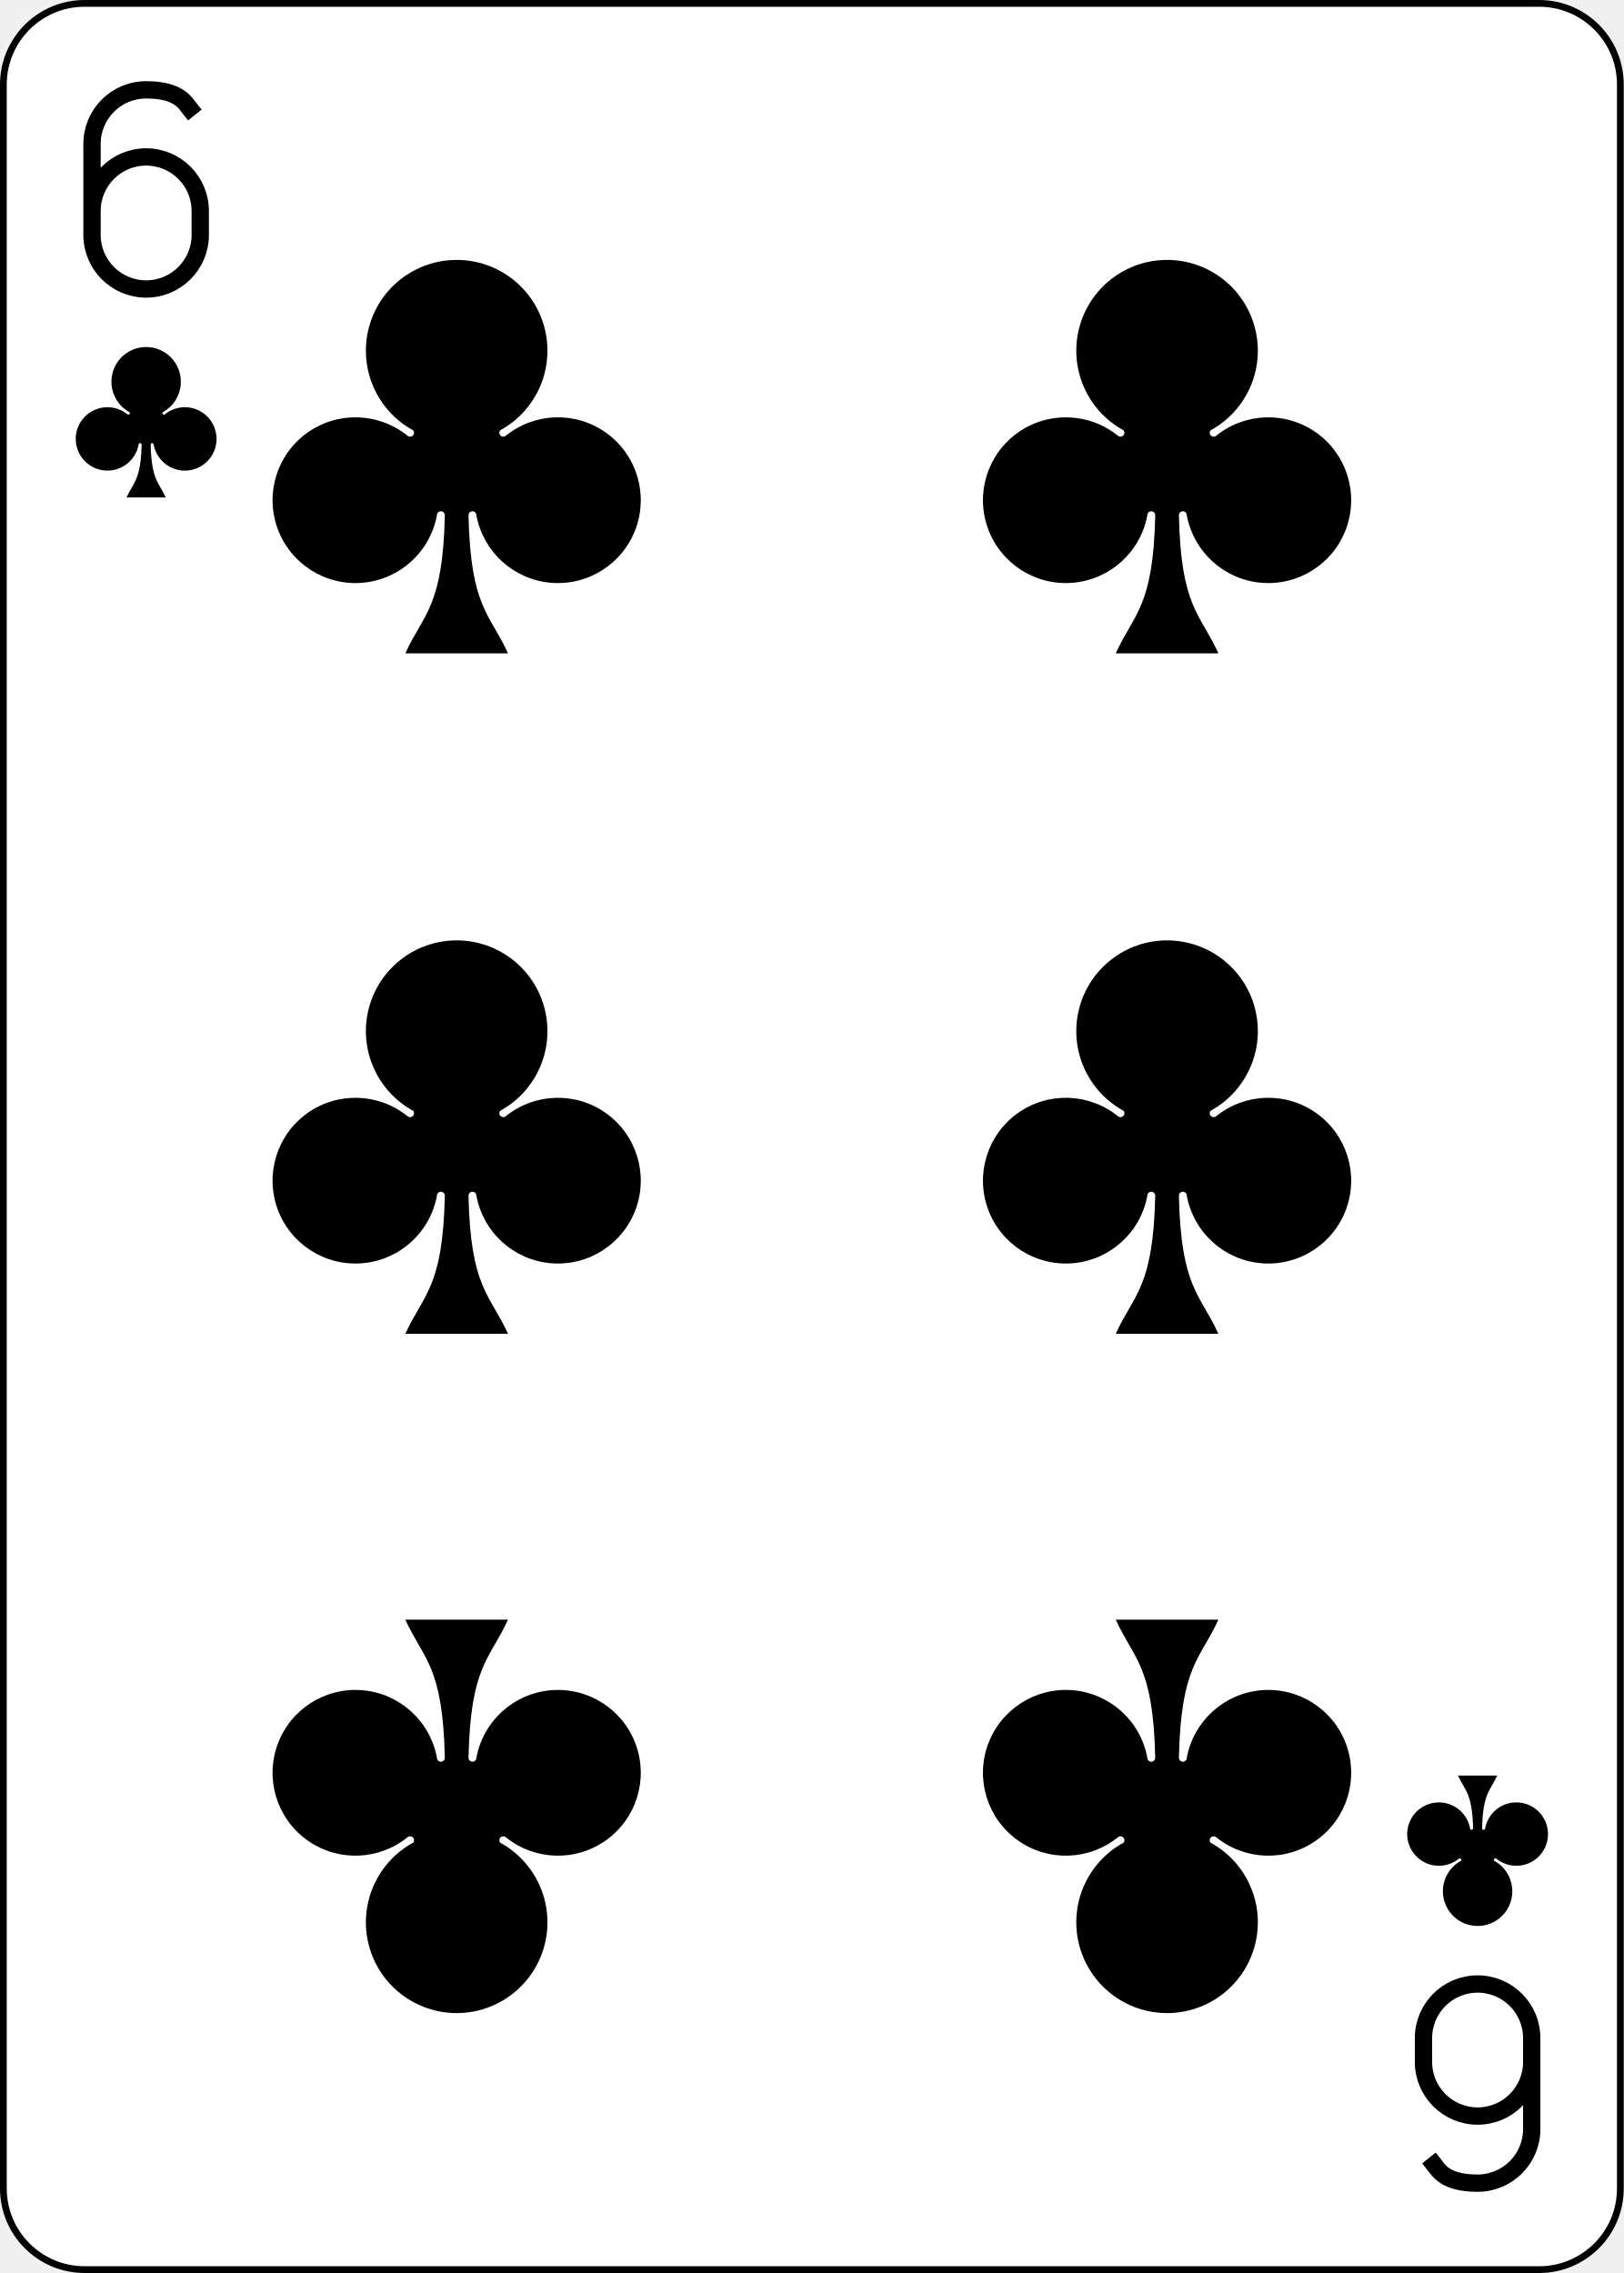
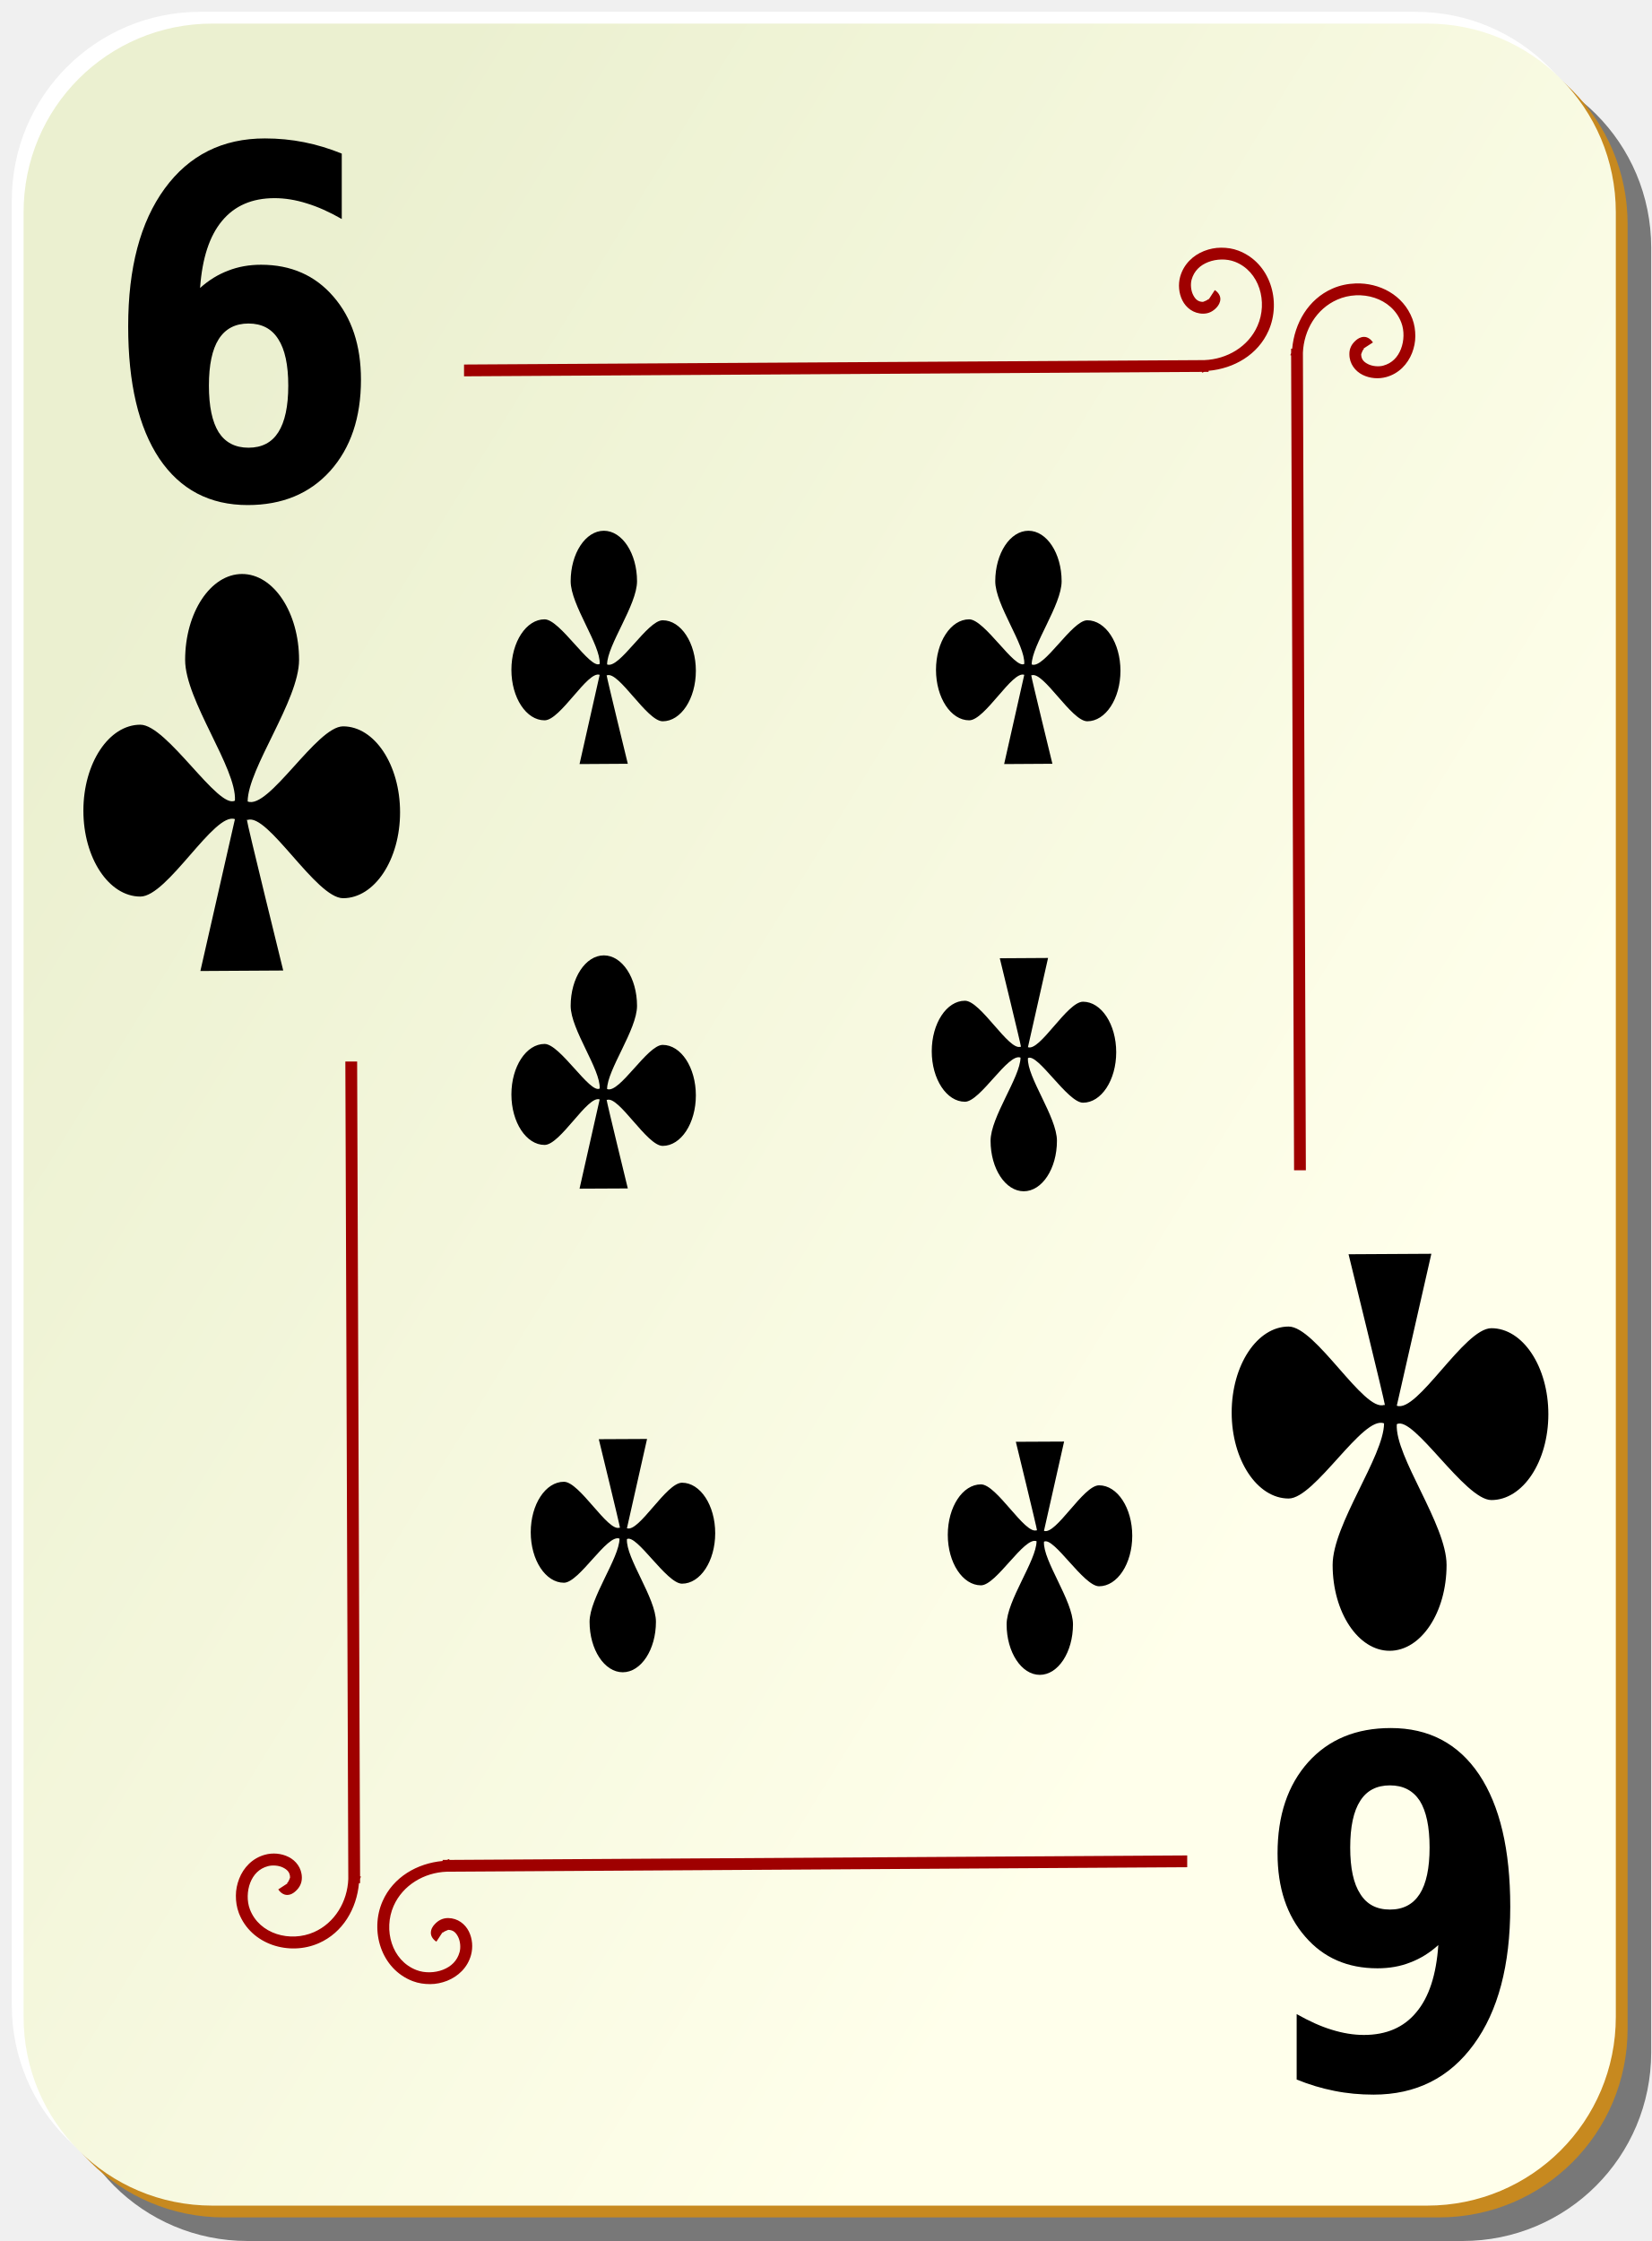
- <svg xmlns="http://www.w3.org/2000/svg" xmlns:xlink="http://www.w3.org/1999/xlink" class="card" face="6C" height="3.5in" preserveAspectRatio="none" viewBox="-120 -168 240 336" width="2.5in">
-   <symbol id="SC6" viewBox="-600 -600 1200 1200" preserveAspectRatio="xMinYMid">
-     <path d="M30 150C35 385 85 400 130 500L-130 500C-85 400 -35 385 -30 150A10 10 0 0 0 -50 150A210 210 0 1 1 -124 -51A10 10 0 0 0 -110 -65A230 230 0 1 1 110 -65A10 10 0 0 0 124 -51A210 210 0 1 1 50 150A10 10 0 0 0 30 150Z" fill="black" />
-   </symbol>
-   <symbol id="VC6" viewBox="-500 -500 1000 1000" preserveAspectRatio="xMinYMid">
-     <path d="M-250 100A250 250 0 0 1 250 100L250 210A250 250 0 0 1 -250 210L-250 -210A250 250 0 0 1 0 -460C150 -460 180 -400 200 -375" stroke="black" stroke-width="80" stroke-linecap="square" stroke-miterlimit="1.5" fill="none" />
-   </symbol>
-   <rect width="239" height="335" x="-119.5" y="-167.5" rx="12" ry="12" fill="white" stroke="black" />
-   <use xlink:href="#VC6" height="32" x="-114.4" y="-156" />
-   <use xlink:href="#SC6" height="26.769" x="-111.784" y="-119" />
-   <use xlink:href="#SC6" height="70" x="-87.501" y="-135.588" />
-   <use xlink:href="#SC6" height="70" x="17.501" y="-135.588" />
-   <use xlink:href="#SC6" height="70" x="-87.501" y="-35" />
-   <use xlink:href="#SC6" height="70" x="17.501" y="-35" />
-   <g transform="rotate(180)">
-     <use xlink:href="#VC6" height="32" x="-114.4" y="-156" />
-     <use xlink:href="#SC6" height="26.769" x="-111.784" y="-119" />
-     <use xlink:href="#SC6" height="70" x="-87.501" y="-135.588" />
-     <use xlink:href="#SC6" height="70" x="17.501" y="-135.588" />
+ <svg xmlns="http://www.w3.org/2000/svg" id="svg2" viewBox="0 0 140 190" version="1.0" y="0" x="0">
+   <defs id="defs3">
+     <linearGradient id="linearGradient4304" y2="128.7" gradientUnits="userSpaceOnUse" x2="109" gradientTransform="translate(0 -1)" y1="63.1" x1="2">
+       <stop id="stop2062" style="stop-color:#ebf0d0" offset="0" />
+       <stop id="stop2064" style="stop-color:#ffffeb" offset="1" />
+     </linearGradient>
+   </defs>
+   <g id="layer1">
+     <g id="g1344">
+       <g id="g5630">
+         <path id="rect2070" style="fill-opacity:.498;fill:#000000" d="m21 5h103c8.86 0 16 7.136 16 16v153c0 8.86-7.14 16-16 16h-103c-8.864 0-16-7.14-16-16v-153c0-8.864 7.136-16 16-16z" />
+         <path id="rect1300" style="fill:#ffffff" d="m17 1h103c8.86 0 16 7.136 16 16v153c0 8.86-7.14 16-16 16h-103c-8.864 0-16-7.14-16-16v-153c0-8.864 7.136-16 16-16z" />
+         <path id="path5624" style="fill:#c7891f" d="m19 3h103c8.86 0 16 7.136 16 16v153c0 8.86-7.14 16-16 16h-103c-8.864 0-16-7.14-16-16v-153c0-8.864 7.136-16 16-16z" />
+         <path id="rect1306" style="fill:url(#linearGradient4304)" d="m18 2h103c8.86 0 16 7.136 16 16v153c0 8.86-7.14 16-16 16h-103c-8.864 0-16-7.14-16-16v-153c0-8.864 7.136-16 16-16z" />
+       </g>
+       <path id="path2869" style="fill-rule:evenodd;fill:#9f0000" d="m103.53 21c-0.5 0.002-0.97 0.099-1.44 0.281-0.93 0.364-1.73 1.112-2.03 2.188-0.173 0.645-0.12 1.381 0.19 2s0.93 1.119 1.75 1.125c0.48 0.003 0.85-0.196 1.16-0.532 0.15-0.167 0.31-0.415 0.31-0.718s-0.21-0.583-0.47-0.75l-0.53 0.812c0.07 0.046 0-0.005 0-0.062 0-0.058 0.02-0.022-0.03 0.031-0.1 0.106-0.46 0.219-0.44 0.219-0.42-0.003-0.65-0.217-0.84-0.594s-0.23-0.905-0.13-1.281c0.21-0.751 0.72-1.231 1.41-1.5 0.69-0.27 1.55-0.298 2.25-0.031 2.11 0.807 2.82 3.429 1.93 5.437-0.77 1.764-2.58 2.83-4.5 2.906l-62.776 0.375v1l62.566-0.375v0.063c0.07 0 0.14-0.06 0.21-0.063h0.35v-0.093c2.16-0.195 4.19-1.362 5.09-3.407 1.1-2.492 0.15-5.748-2.56-6.781-0.47-0.18-0.97-0.252-1.47-0.25zm11.41 3.031c-0.67 0.023-1.35 0.163-1.97 0.438-2.05 0.903-3.21 2.93-3.41 5.093h-0.09v0.344c0 0.078-0.06 0.141-0.06 0.219h0.06l0.25 69.094h1l-0.25-69.313c0.08-1.919 1.14-3.72 2.91-4.5 2-0.887 4.62-0.178 5.43 1.938 0.27 0.698 0.24 1.561-0.03 2.25-0.27 0.688-0.75 1.202-1.5 1.406-0.37 0.102-0.9 0.064-1.28-0.125s-0.59-0.421-0.59-0.844c0 0.018 0.11-0.34 0.21-0.437 0.06-0.049 0.09-0.031 0.04-0.032-0.06 0-0.11-0.07-0.07 0l0.82-0.531c-0.17-0.259-0.45-0.468-0.75-0.469-0.31 0-0.55 0.16-0.72 0.313-0.34 0.306-0.54 0.681-0.53 1.156 0 0.819 0.5 1.44 1.12 1.75 0.62 0.311 1.36 0.363 2 0.188 1.08-0.293 1.82-1.102 2.19-2.031 0.18-0.465 0.28-0.941 0.28-1.438s-0.07-0.996-0.25-1.469c-0.77-2.029-2.8-3.068-4.81-3zm-85.659 65.969l0.25 69.31c-0.076 1.92-1.142 3.72-2.906 4.5-2.008 0.89-4.63 0.18-5.437-1.93-0.267-0.7-0.239-1.57 0.031-2.26 0.269-0.68 0.749-1.2 1.5-1.4 0.376-0.1 0.904-0.07 1.281 0.12s0.591 0.42 0.594 0.85c0-0.02-0.113 0.34-0.219 0.43-0.053 0.05-0.089 0.04-0.031 0.04 0.057 0 0.108 0.07 0.062 0l-0.812 0.53c0.167 0.26 0.447 0.47 0.75 0.47s0.551-0.16 0.718-0.32c0.336-0.3 0.535-0.68 0.532-1.15-0.006-0.82-0.506-1.44-1.125-1.75s-1.355-0.37-2-0.19c-1.076 0.29-1.824 1.1-2.188 2.03-0.182 0.47-0.279 0.94-0.281 1.44s0.07 0.99 0.25 1.47c1.033 2.7 4.289 3.66 6.781 2.56 2.045-0.9 3.212-2.93 3.407-5.09h0.093v-0.35c0.003-0.08 0.063-0.14 0.063-0.22h-0.063l-0.25-69.09h-1zm71.379 67.31l-62.566 0.38v-0.07c-0.078 0-0.141 0.06-0.219 0.07h-0.344v0.09c-2.163 0.2-4.19 1.36-5.093 3.41-1.101 2.49-0.144 5.75 2.562 6.78 0.472 0.18 0.971 0.25 1.469 0.25 0.497 0 0.972-0.1 1.437-0.28 0.93-0.37 1.739-1.11 2.032-2.19 0.175-0.65 0.122-1.38-0.188-2s-0.932-1.12-1.75-1.13c-0.476 0-0.85 0.2-1.156 0.54-0.153 0.16-0.314 0.41-0.313 0.72 0.001 0.3 0.21 0.58 0.469 0.74l0.531-0.81c-0.07-0.04 0 0.01 0 0.07 0 0.05-0.017 0.02 0.031-0.04 0.097-0.1 0.455-0.21 0.438-0.22 0.423 0.01 0.655 0.22 0.844 0.6s0.227 0.9 0.125 1.28c-0.205 0.75-0.718 1.23-1.407 1.5-0.688 0.27-1.552 0.3-2.25 0.03-2.115-0.81-2.824-3.43-1.937-5.44 0.779-1.76 2.581-2.83 4.5-2.9l62.785-0.38v-1z" />
+     </g>
+     <g id="g5202" transform="translate(152.04 99.567)" />
  </g>
+   <path id="text2666" style="fill:#000000" d="m21.069 27.429c-1.119 0-1.961 0.442-2.526 1.326-0.553 0.871-0.83 2.184-0.83 3.939 0 1.754 0.277 3.074 0.83 3.958 0.565 0.871 1.407 1.306 2.526 1.306 1.129 0 1.971-0.435 2.525-1.306 0.565-0.884 0.847-2.204 0.847-3.958 0-1.755-0.282-3.068-0.847-3.939-0.554-0.884-1.396-1.326-2.525-1.326m7.908-14.407v5.546c-1.053-0.603-2.044-1.045-2.974-1.326-0.931-0.295-1.839-0.442-2.725-0.442-1.905 0-3.389 0.643-4.452 1.929-1.063 1.272-1.684 3.168-1.861 5.686 0.731-0.656 1.523-1.145 2.376-1.467 0.853-0.335 1.783-0.502 2.791-0.502 2.536 0 4.58 0.897 6.13 2.692 1.562 1.796 2.343 4.146 2.343 7.053 0 3.215-0.87 5.794-2.609 7.736-1.738 1.929-4.07 2.894-6.994 2.894-3.223 0-5.72-1.313-7.492-3.939-1.761-2.638-2.642-6.376-2.642-11.212 0-4.956 1.03-8.848 3.09-11.674 2.071-2.84 4.907-4.26 8.506-4.26 1.141 0 2.249 0.107 3.323 0.322 1.074 0.214 2.137 0.535 3.19 0.964" />
+   <path id="text3033" style="fill:#000000" d="m117.85 161.9c1.12 0 1.96-0.44 2.53-1.33 0.55-0.87 0.83-2.18 0.83-3.93 0-1.76-0.28-3.08-0.83-3.96-0.57-0.87-1.41-1.31-2.53-1.31-1.13 0-1.97 0.44-2.52 1.31-0.57 0.88-0.85 2.2-0.85 3.96 0 1.75 0.28 3.06 0.85 3.93 0.55 0.89 1.39 1.33 2.52 1.33m-7.91 14.41v-5.55c1.06 0.6 2.05 1.05 2.98 1.33 0.93 0.29 1.84 0.44 2.72 0.44 1.91 0 3.39-0.64 4.45-1.93 1.07-1.27 1.69-3.17 1.86-5.69-0.73 0.66-1.52 1.15-2.37 1.47-0.85 0.34-1.78 0.5-2.79 0.5-2.54 0-4.58-0.89-6.13-2.69-1.56-1.79-2.34-4.14-2.34-7.05 0-3.22 0.86-5.79 2.6-7.74 1.74-1.93 4.07-2.89 7-2.89 3.22 0 5.72 1.31 7.49 3.94 1.76 2.64 2.64 6.37 2.64 11.21 0 4.96-1.03 8.85-3.09 11.67-2.07 2.84-4.9 4.26-8.5 4.26-1.14 0-2.25-0.1-3.33-0.32-1.07-0.21-2.13-0.53-3.19-0.96" />
+   <path id="path908" style="fill-rule:evenodd;fill:#000000" d="m20.527 48.665c-2.666 0-4.83 3.264-4.83 7.286 0 3.426 4.392 9.191 4.222 11.929-1.41 0.783-5.767-6.437-8.019-6.437-2.667 0-4.83 3.263-4.83 7.285 0 4.023 2.163 7.286 4.83 7.286 2.312 0 6.276-7.214 8.019-6.563l-2.929 12.874 7.024-0.042s-3.077-12.481-3.081-12.776h0.055v0.014c1.707-0.64 5.806 6.632 8.102 6.632 2.667 0 4.83-3.263 4.83-7.286 0-4.022-2.163-7.285-4.83-7.285-2.242 0-6.308 7.1-8.093 6.368 0.025-2.806 4.36-8.577 4.36-11.999 0-4.022-2.163-7.286-4.83-7.286z" />
+   <path id="path3043" style="fill-rule:evenodd;fill:#000000" d="m117.82 139.96c2.67 0 4.83-3.26 4.83-7.28 0-3.43-4.39-9.19-4.22-11.93 1.41-0.79 5.77 6.43 8.02 6.43 2.67 0 4.83-3.26 4.83-7.28s-2.16-7.29-4.83-7.29c-2.31 0-6.28 7.22-8.02 6.57l2.93-12.88-7.02 0.04s3.07 12.49 3.08 12.78h-0.06v-0.01c-1.71 0.64-5.8-6.64-8.1-6.64-2.67 0-4.83 3.27-4.83 7.29s2.16 7.29 4.83 7.29c2.24 0 6.31-7.1 8.09-6.37-0.02 2.8-4.36 8.57-4.36 12 0 4.02 2.17 7.28 4.83 7.28z" />
+   <path id="path2242" style="fill-rule:evenodd;fill:#000000" d="m51.199 45c-1.553 0-2.814 1.918-2.814 4.281 0 2.014 2.559 5.402 2.459 7.011-0.821 0.459-3.359-3.783-4.671-3.783-1.553 0-2.813 1.917-2.813 4.281s1.26 4.281 2.813 4.281c1.347 0 3.656-4.239 4.671-3.856l-1.706 7.565 4.092-0.025s-1.793-7.334-1.795-7.507h0.032v0.008c0.995-0.376 3.382 3.897 4.72 3.897 1.553 0 2.813-1.918 2.813-4.281 0-2.364-1.26-4.282-2.813-4.282-1.307 0-3.675 4.173-4.714 3.743 0.014-1.649 2.539-5.04 2.539-7.052 0-2.363-1.26-4.281-2.813-4.281z" />
+   <path id="path2248" style="fill-rule:evenodd;fill:#000000" d="m87.199 45c-1.553 0-2.814 1.918-2.814 4.281 0 2.014 2.559 5.402 2.459 7.011-0.821 0.459-3.359-3.783-4.671-3.783-1.553 0-2.813 1.917-2.813 4.281s1.26 4.281 2.813 4.281c1.347 0 3.656-4.239 4.671-3.856l-1.706 7.565 4.092-0.025s-1.793-7.334-1.795-7.507h0.032v0.008c0.995-0.376 3.382 3.897 4.72 3.897 1.553 0 2.813-1.918 2.813-4.281 0-2.364-1.26-4.282-2.813-4.282-1.307 0-3.675 4.173-4.714 3.743 0.014-1.649 2.539-5.04 2.539-7.052 0-2.363-1.26-4.281-2.813-4.281z" />
+   <path id="path2254" style="fill-rule:evenodd;fill:#000000" d="m51.199 81c-1.553 0-2.814 1.918-2.814 4.281 0 2.014 2.559 5.402 2.459 7.011-0.821 0.459-3.359-3.783-4.671-3.783-1.553 0-2.813 1.917-2.813 4.281s1.26 4.281 2.813 4.281c1.347 0 3.656-4.239 4.671-3.856l-1.706 7.565 4.092-0.02s-1.793-7.339-1.795-7.512h0.032v0.008c0.995-0.376 3.382 3.897 4.72 3.897 1.553 0 2.813-1.918 2.813-4.281 0-2.364-1.26-4.282-2.813-4.282-1.307 0-3.675 4.173-4.714 3.743 0.014-1.649 2.539-5.04 2.539-7.052 0-2.363-1.26-4.281-2.813-4.281z" />
+   <path id="path2252" style="fill-rule:evenodd;fill:#000000" d="m86.801 101c1.553 0 2.814-1.918 2.814-4.281 0-2.014-2.559-5.402-2.459-7.011 0.821-0.459 3.359 3.783 4.671 3.783 1.553 0 2.813-1.917 2.813-4.281s-1.26-4.281-2.813-4.281c-1.347 0-3.656 4.239-4.671 3.856l1.706-7.565-4.092 0.025s1.793 7.334 1.795 7.507h-0.032v-0.008c-0.995 0.376-3.382-3.897-4.72-3.897-1.553 0-2.813 1.918-2.813 4.281 0 2.364 1.26 4.282 2.813 4.282 1.307 0 3.675-4.173 4.714-3.742-0.014 1.648-2.539 5.039-2.539 7.051 0 2.363 1.26 4.281 2.813 4.281z" />
+   <path id="path2264" style="fill-rule:evenodd;fill:#000000" d="m88.161 142c1.553 0 2.814-1.92 2.814-4.28 0-2.01-2.559-5.4-2.459-7.01 0.821-0.46 3.359 3.78 4.671 3.78 1.553 0 2.813-1.92 2.813-4.28s-1.26-4.28-2.813-4.28c-1.347 0-3.656 4.24-4.671 3.86l1.706-7.57-4.092 0.02s1.793 7.34 1.795 7.51h-0.032v-0.01c-0.995 0.38-3.382-3.89-4.72-3.89-1.553 0-2.813 1.91-2.813 4.28 0 2.36 1.26 4.28 2.813 4.28 1.307 0 3.675-4.17 4.714-3.74-0.014 1.65-2.539 5.04-2.539 7.05 0 2.36 1.26 4.28 2.813 4.28z" />
+   <path id="path2260" style="fill-rule:evenodd;fill:#000000" d="m52.801 141.78c1.553 0 2.814-1.92 2.814-4.28 0-2.01-2.559-5.4-2.459-7.01 0.821-0.46 3.359 3.78 4.671 3.78 1.553 0 2.813-1.92 2.813-4.28s-1.26-4.28-2.813-4.28c-1.347 0-3.656 4.24-4.671 3.86l1.706-7.57-4.092 0.02s1.793 7.34 1.795 7.51h-0.032v-0.01c-0.995 0.38-3.382-3.89-4.72-3.89-1.553 0-2.813 1.91-2.813 4.28 0 2.36 1.26 4.28 2.813 4.28 1.307 0 3.675-4.17 4.714-3.74-0.014 1.65-2.539 5.04-2.539 7.05 0 2.36 1.26 4.28 2.813 4.28z" />
</svg>
